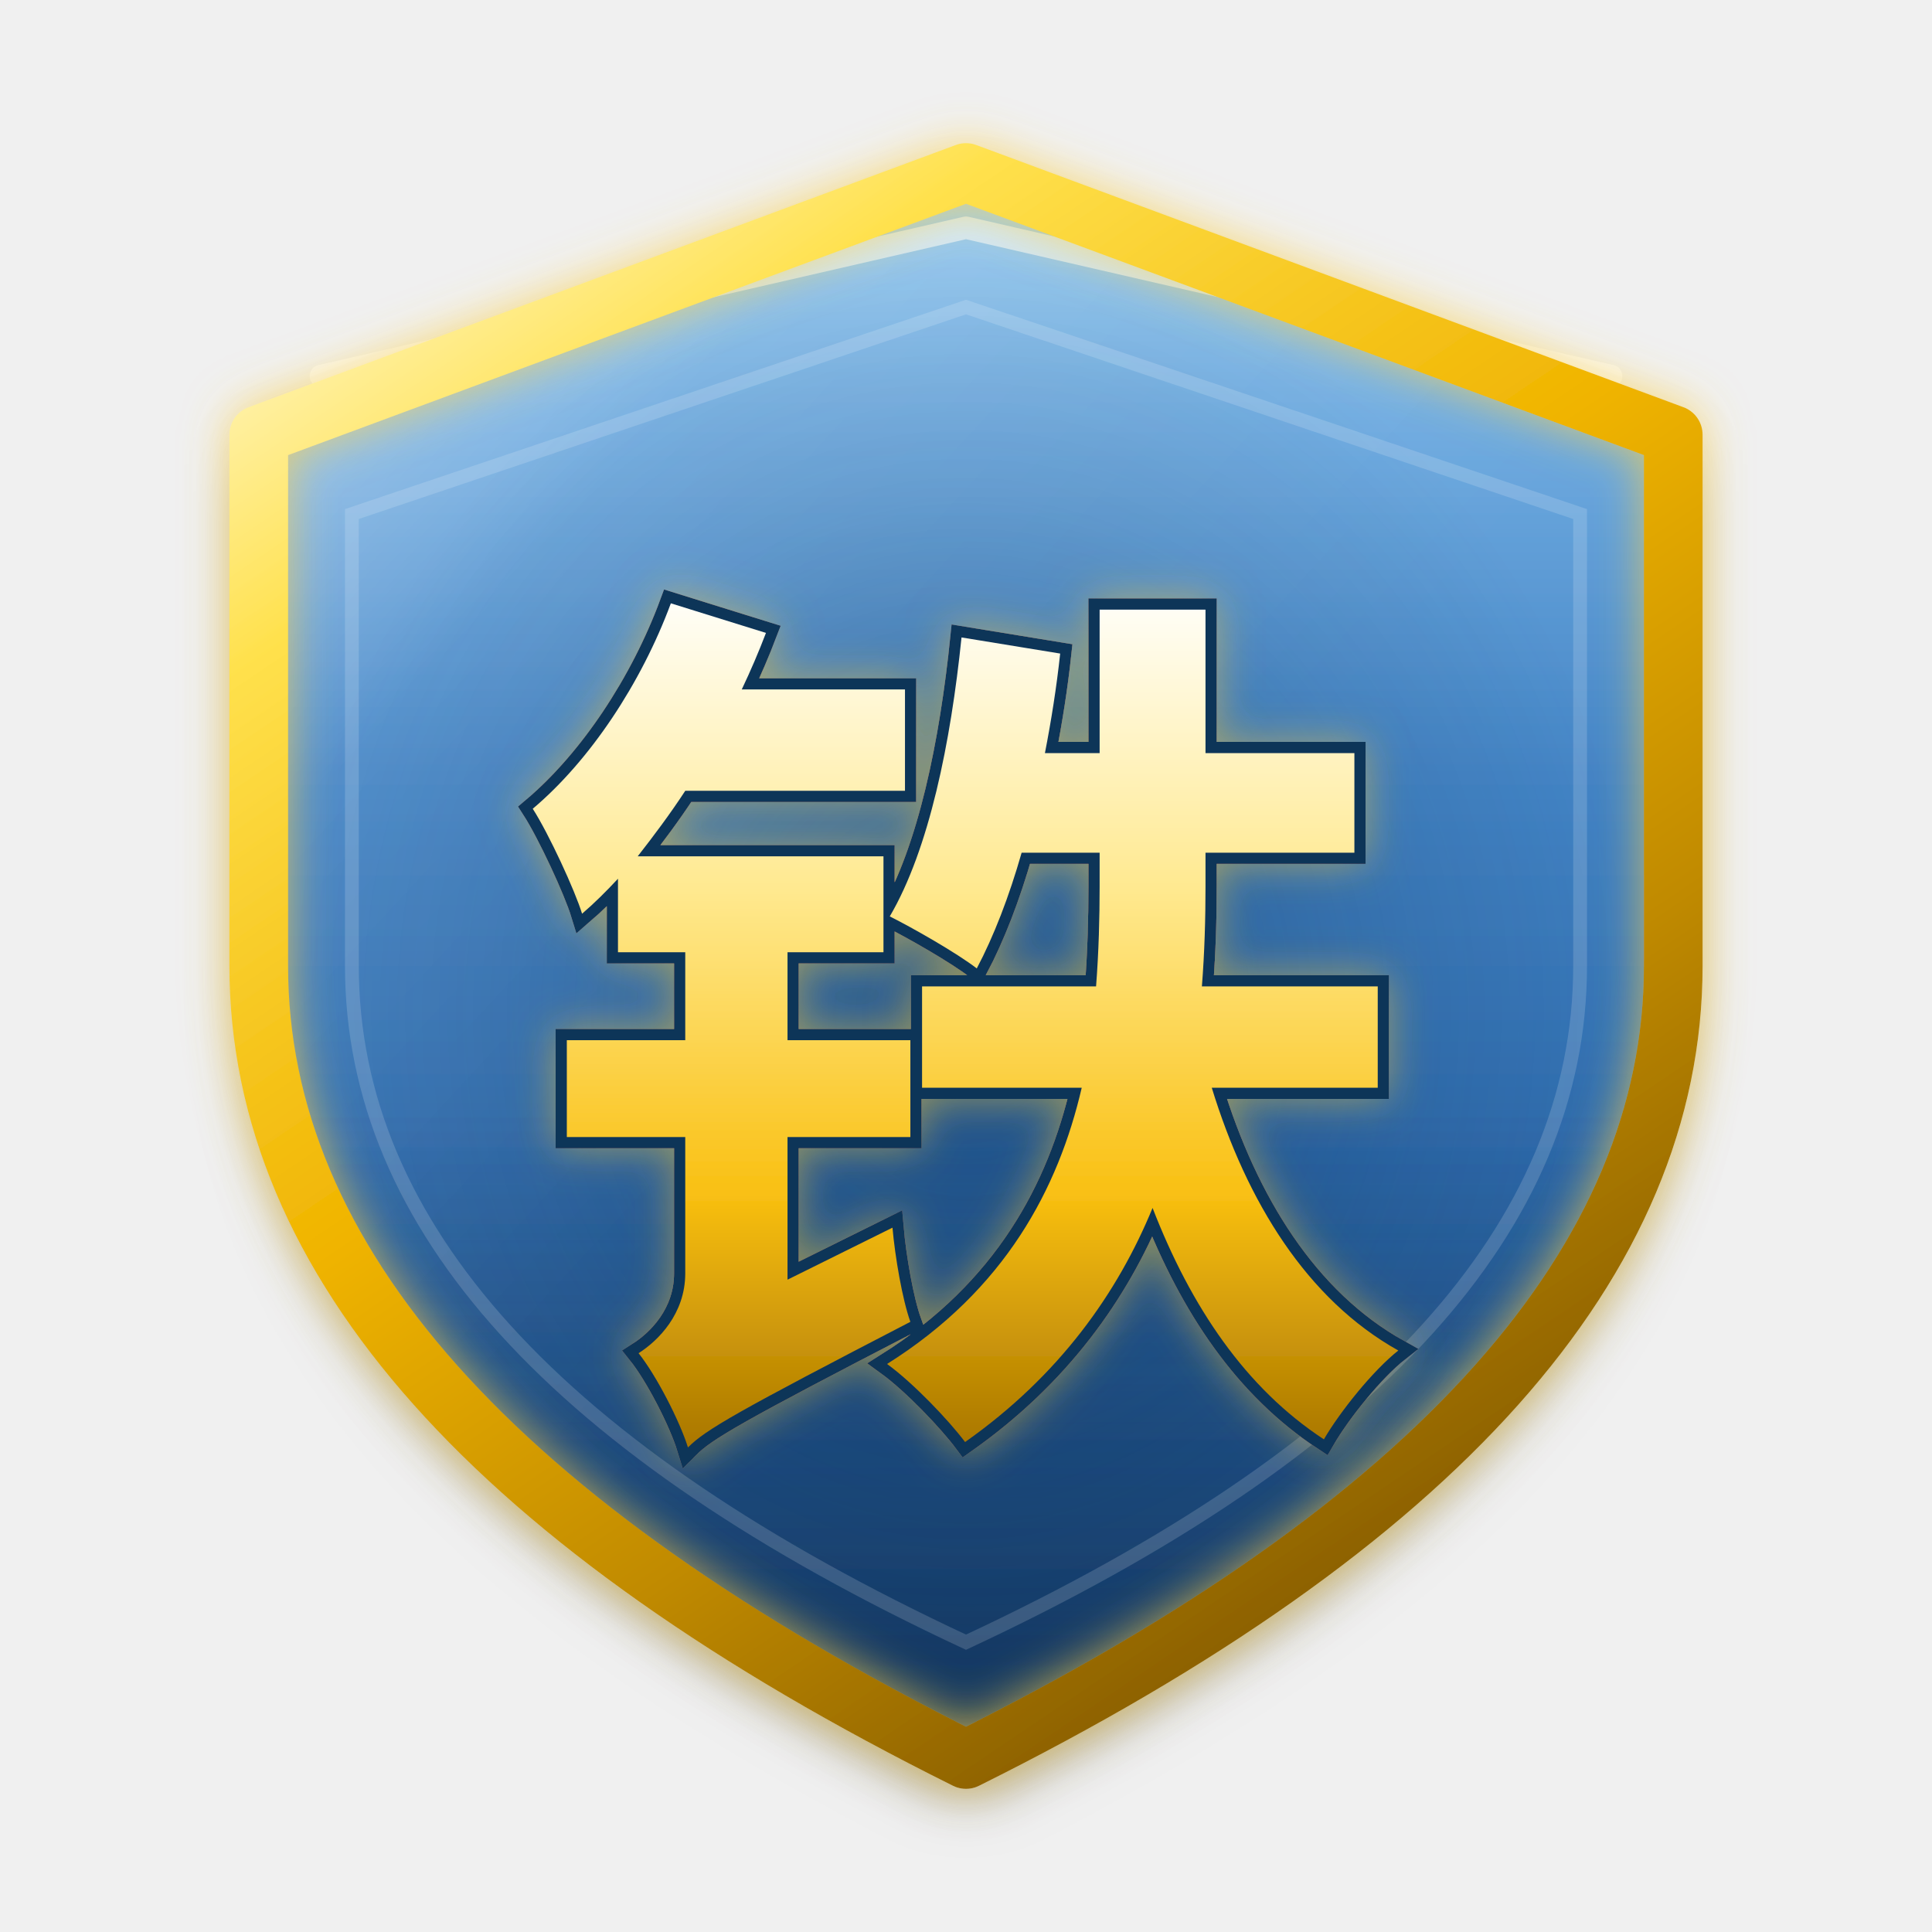
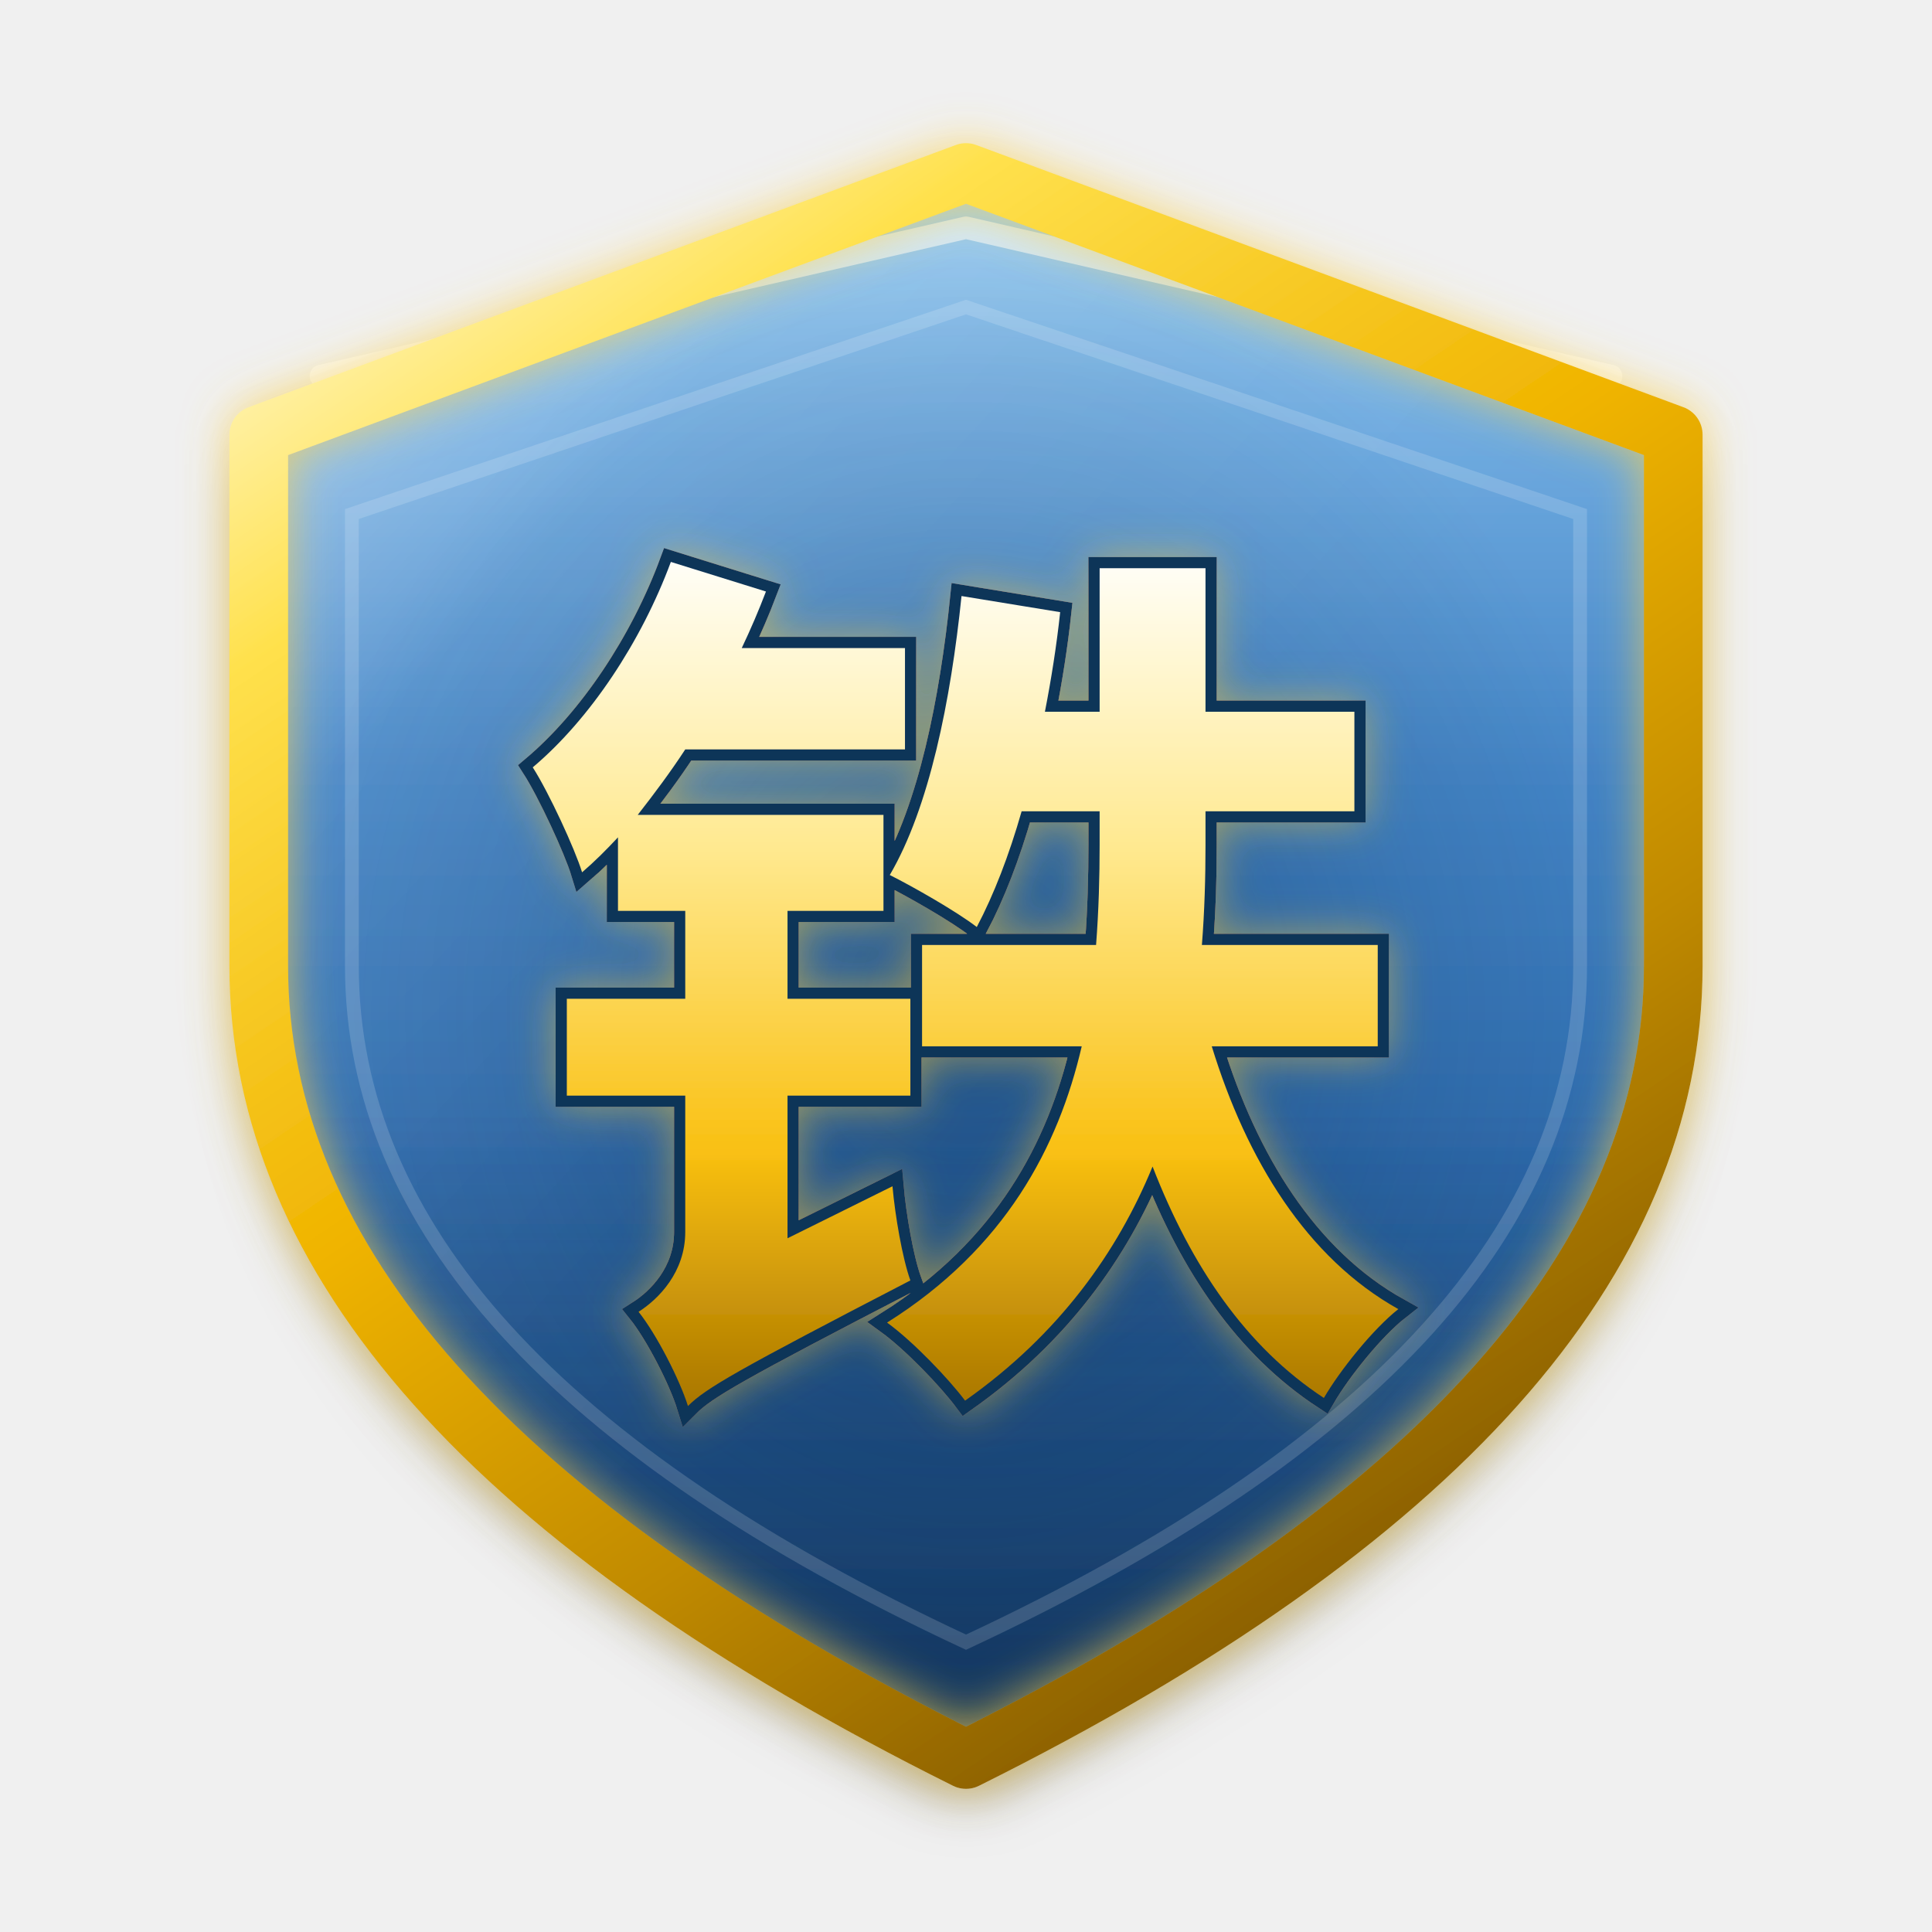
<svg xmlns="http://www.w3.org/2000/svg" viewBox="-24 -24 560 560" width="512" height="512">
  <defs>
    <linearGradient id="sgBody" x1="0%" y1="0%" x2="0%" y2="100%">
      <stop offset="0%" stop-color="#9ccdf0" />
      <stop offset="16%" stop-color="#6fabe0" />
      <stop offset="38%" stop-color="#4485c6" />
      <stop offset="62%" stop-color="#2f6cae" />
      <stop offset="86%" stop-color="#21538c" />
      <stop offset="100%" stop-color="#17406f" />
    </linearGradient>
    <linearGradient id="sgDepth" x1="0%" y1="0%" x2="0%" y2="100%">
      <stop offset="58%" stop-color="#061d36" stop-opacity="0" />
      <stop offset="100%" stop-color="#061d36" stop-opacity="0.38" />
    </linearGradient>
    <linearGradient id="sgSheen" x1="8%" y1="0%" x2="58%" y2="52%">
      <stop offset="0%" stop-color="#ffffff" stop-opacity="0.4" />
      <stop offset="35%" stop-color="#ffffff" stop-opacity="0.08" />
      <stop offset="100%" stop-color="#ffffff" stop-opacity="0" />
    </linearGradient>
    <radialGradient id="sgWell" cx="50%" cy="53%" r="48%">
      <stop offset="0%" stop-color="#0a2c50" stop-opacity="0.42" />
      <stop offset="68%" stop-color="#0a2c50" stop-opacity="0.1" />
      <stop offset="100%" stop-color="#0a2c50" stop-opacity="0" />
    </radialGradient>
    <linearGradient id="sgGold" x1="0%" y1="0%" x2="60%" y2="100%">
      <stop offset="0%" stop-color="#fffde8" />
      <stop offset="22%" stop-color="#ffe14d" />
      <stop offset="52%" stop-color="#f0b400" />
      <stop offset="78%" stop-color="#c08a06" />
      <stop offset="100%" stop-color="#8a5f00" />
    </linearGradient>
    <linearGradient id="sgText" x1="0%" y1="0%" x2="0%" y2="100%">
      <stop offset="0%" stop-color="#fffef7" />
      <stop offset="34%" stop-color="#ffe98f" />
      <stop offset="70%" stop-color="#f9c012" />
      <stop offset="100%" stop-color="#a97600" />
    </linearGradient>
    <filter id="sgBodyFx" x="-35%" y="-35%" width="170%" height="170%">
      <feDropShadow dx="0" dy="9" stdDeviation="9" flood-color="#020c1a" flood-opacity="0.55" />
    </filter>
    <filter id="sgRimFx" x="-40%" y="-40%" width="180%" height="180%">
      <feDropShadow dx="0" dy="0" stdDeviation="6.5" flood-color="#ffd34d" flood-opacity="0.72" />
    </filter>
    <filter id="sgTextFx" x="-30%" y="-30%" width="160%" height="160%">
      <feDropShadow dx="0" dy="5.5" stdDeviation="4" flood-color="#04203c" flood-opacity="0.6" result="dsh" />
      <feDropShadow in="dsh" dx="0" dy="0" stdDeviation="6" flood-color="#ffcc33" flood-opacity="0.5" />
    </filter>
  </defs>
  <path d="M256 26 L461 102 L461 256 Q461 384 256 486 Q51 384 51 256 L51 102 Z" fill="url(#sgBody)" filter="url(#sgBodyFx)" />
  <path d="M256 26 L461 102 L461 256 Q461 384 256 486 Q51 384 51 256 L51 102 Z" fill="url(#sgDepth)" />
  <path d="M256 26 L461 102 L461 256 Q461 384 256 486 Q51 384 51 256 L51 102 Z" fill="url(#sgSheen)" />
  <path d="M256 26 L461 102 L461 256 Q461 384 256 486 Q51 384 51 256 L51 102 Z" fill="url(#sgWell)" />
  <path d="M69 85 L256 42 L443 85" fill="none" stroke="#ffffff" stroke-opacity="0.55" stroke-width="6.5" stroke-linecap="round" stroke-linejoin="round" />
  <path d="M256 65 L434 125 L434 256 Q434 369 256 452 Q78 369 78 256 L78 125 Z" fill="none" stroke="#ffffff" stroke-opacity="0.16" stroke-width="4" />
  <path d="M256 26 L461 102 L461 256 Q461 384 256 486 Q51 384 51 256 L51 102 Z" fill="none" stroke="url(#sgGold)" stroke-width="17" stroke-linejoin="round" filter="url(#sgRimFx)" />
-   <text x="256" y="258" text-anchor="middle" dominant-baseline="central" font-family="SimHei,'Microsoft YaHei',sans-serif" font-size="260" font-weight="900" fill="url(#sgText)" stroke="#0f3459" stroke-width="6.5" paint-order="stroke" filter="url(#sgTextFx)">铁</text>
+   <text x="256" y="246" text-anchor="middle" dominant-baseline="central" font-family="SimHei,'Microsoft YaHei',sans-serif" font-size="260" font-weight="900" fill="url(#sgText)" stroke="#0f3459" stroke-width="6.5" paint-order="stroke" filter="url(#sgTextFx)">铁</text>
</svg>
